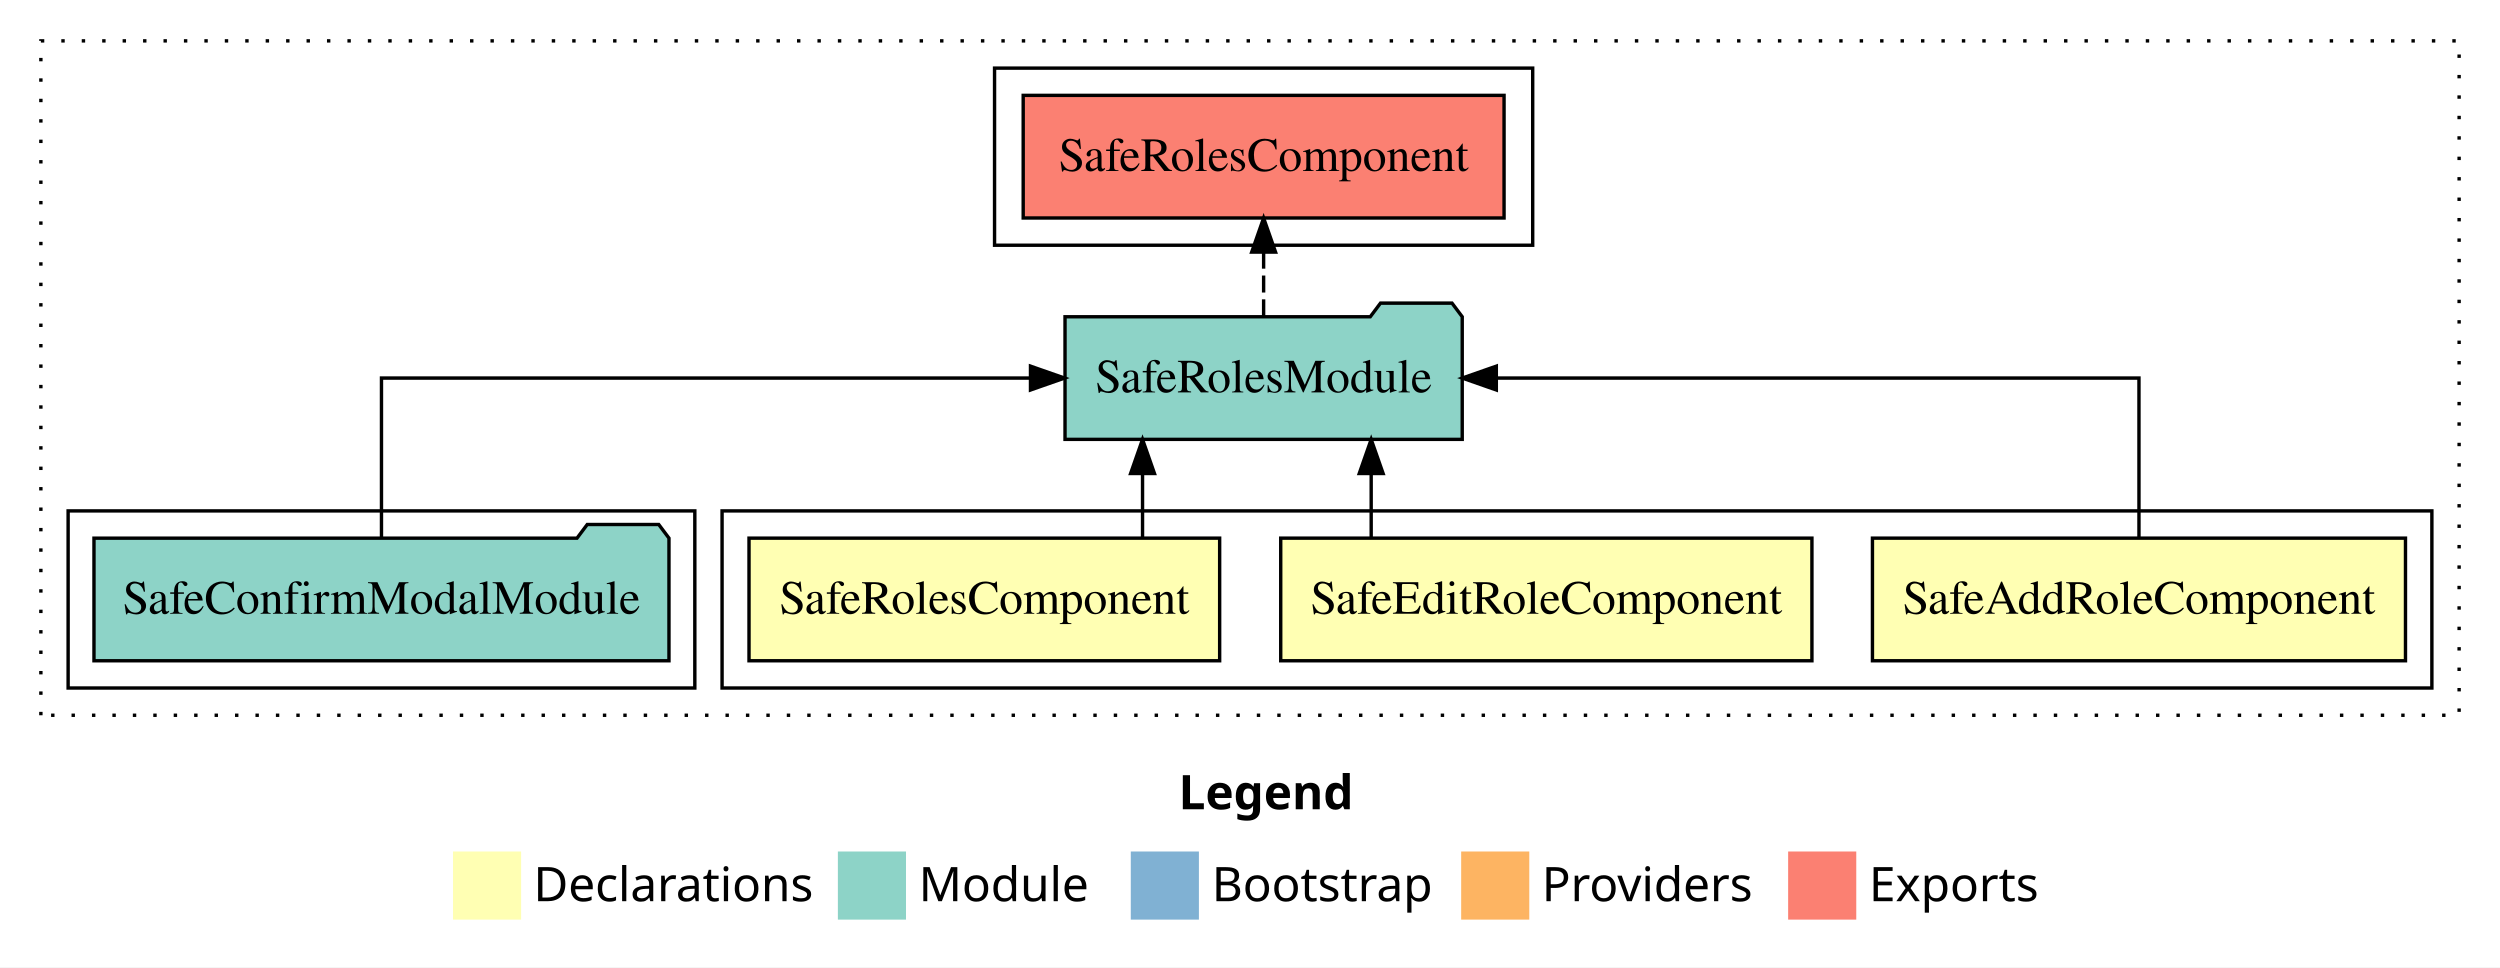
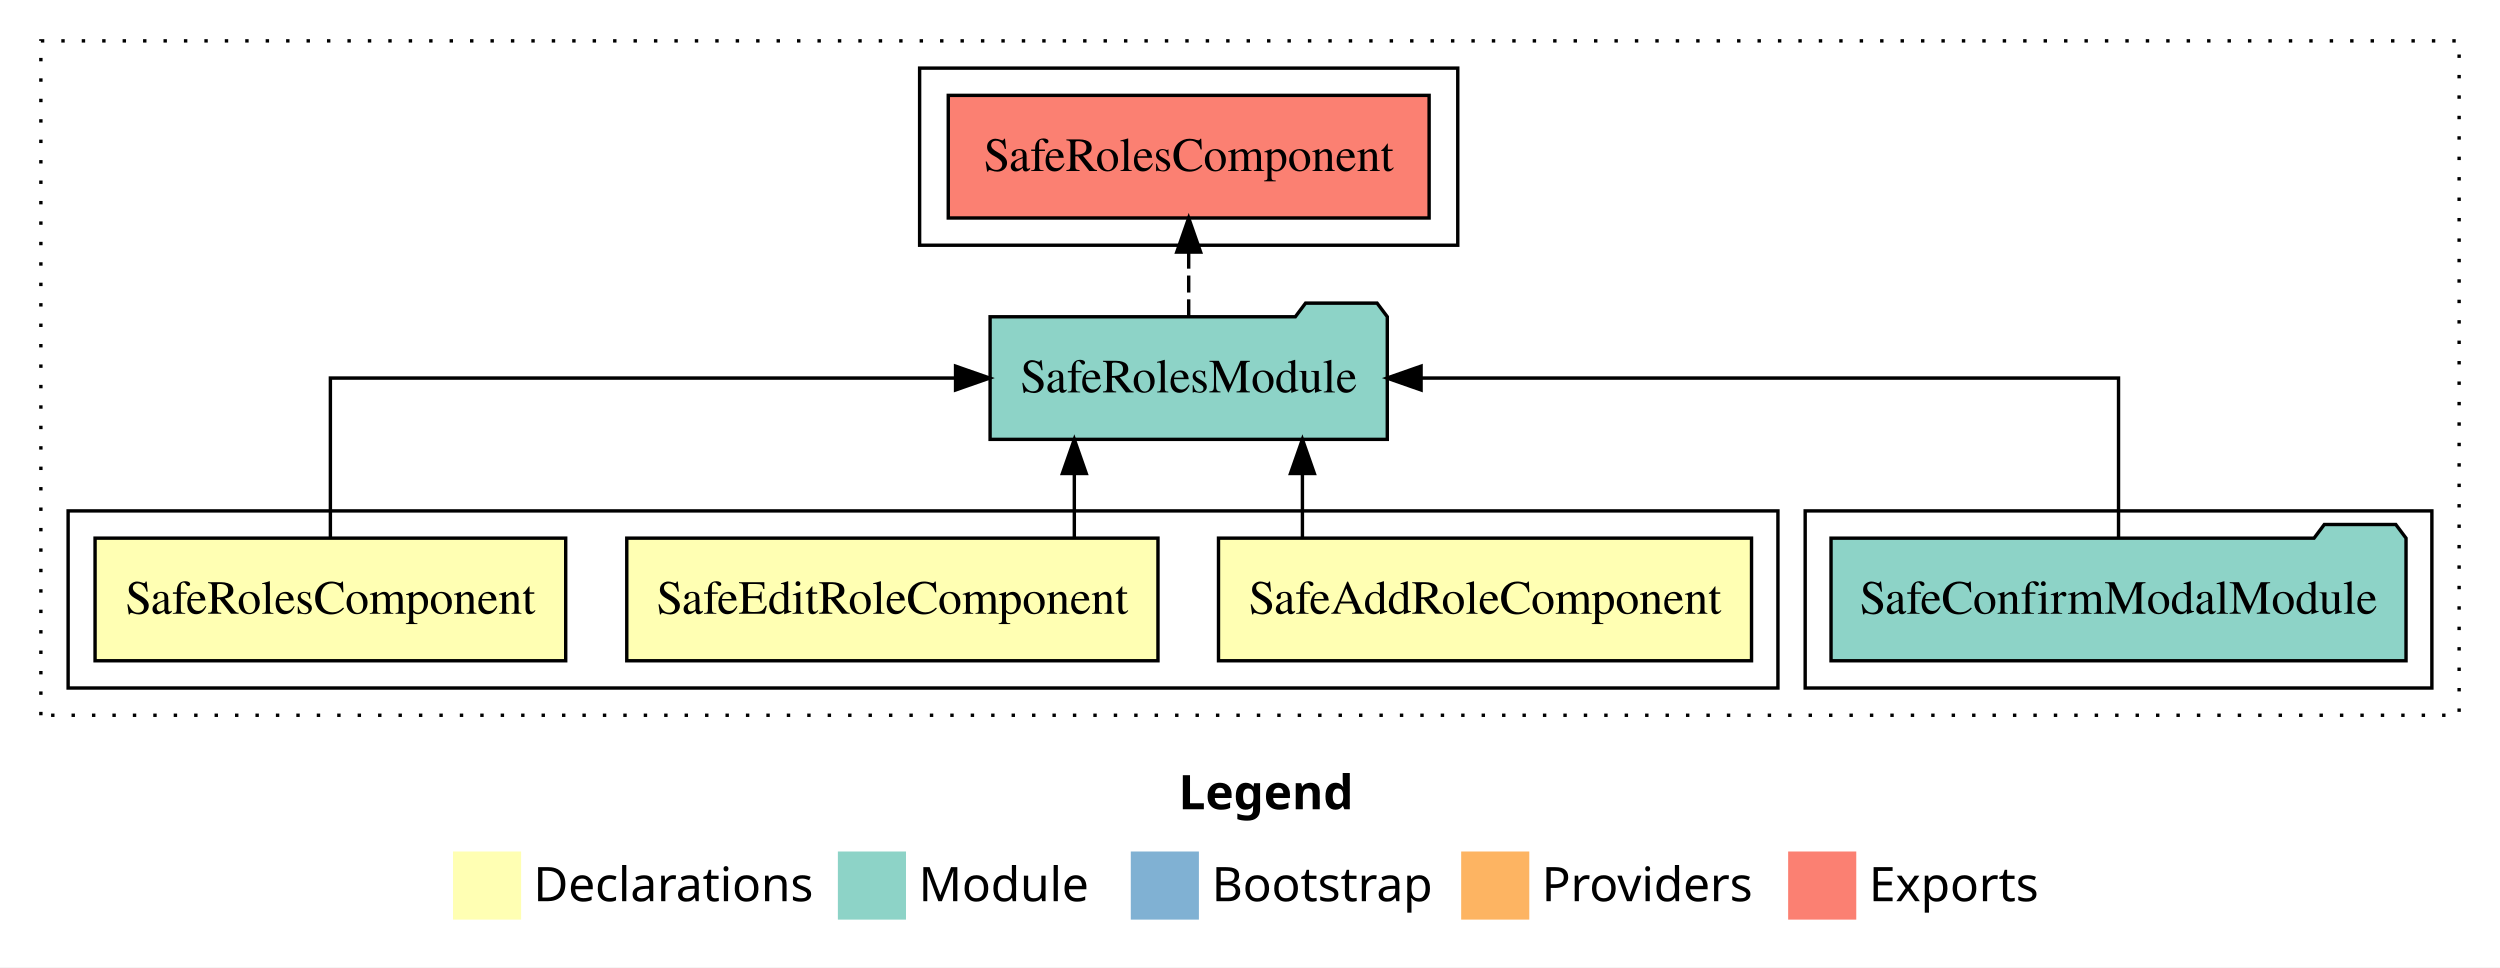
<svg xmlns="http://www.w3.org/2000/svg" width="734pt" height="284pt" viewBox="0.00 0.00 734.00 284.00">
  <g id="graph0" class="graph" transform="scale(1 1) rotate(0) translate(4 280)">
    <polygon fill="white" stroke="transparent" points="-4,4 -4,-280 730,-280 730,4 -4,4" />
    <text text-anchor="start" x="342.01" y="-42.4" font-family="sans-serif" font-weight="bold" font-size="14.00">Legend</text>
    <polygon fill="#ffffb3" stroke="transparent" points="129,-10 129,-30 149,-30 149,-10 129,-10" />
    <text text-anchor="start" x="152.63" y="-15.4" font-family="sans-serif" font-size="14.00">  Declarations</text>
    <polygon fill="#8dd3c7" stroke="transparent" points="242,-10 242,-30 262,-30 262,-10 242,-10" />
    <text text-anchor="start" x="265.73" y="-15.4" font-family="sans-serif" font-size="14.00">  Module</text>
    <polygon fill="#80b1d3" stroke="transparent" points="328,-10 328,-30 348,-30 348,-10 328,-10" />
    <text text-anchor="start" x="351.78" y="-15.4" font-family="sans-serif" font-size="14.00">  Bootstrap</text>
    <polygon fill="#fdb462" stroke="transparent" points="425,-10 425,-30 445,-30 445,-10 425,-10" />
    <text text-anchor="start" x="448.67" y="-15.4" font-family="sans-serif" font-size="14.00">  Providers</text>
    <polygon fill="#fb8072" stroke="transparent" points="521,-10 521,-30 541,-30 541,-10 521,-10" />
    <text text-anchor="start" x="544.73" y="-15.4" font-family="sans-serif" font-size="14.00">  Exports</text>
    <g id="clust1" class="cluster">
      <polygon fill="none" stroke="black" stroke-dasharray="1,5" points="8,-70 8,-268 718,-268 718,-70 8,-70" />
    </g>
-     <g id="clust2" class="cluster">
-       <polygon fill="none" stroke="black" points="208,-78 208,-130 710,-130 710,-78 208,-78" />
-     </g>
    <g id="clust7" class="cluster">
-       <polygon fill="none" stroke="black" points="288,-208 288,-260 446,-260 446,-208 288,-208" />
+       <polygon fill="none" stroke="black" points="266,-208 266,-260 424,-260 424,-208 266,-208" />
    </g>
    <g id="clust6" class="cluster">
-       <polygon fill="none" stroke="black" points="16,-78 16,-130 200,-130 200,-78 16,-78" />
+       <polygon fill="none" stroke="black" points="526,-78 526,-130 710,-130 710,-78 526,-78" />
+     </g>
+     <g id="clust2" class="cluster">
+       <polygon fill="none" stroke="black" points="16,-78 16,-130 518,-130 518,-78 16,-78" />
    </g>
    <g id="node1" class="node">
-       <polygon fill="#ffffb3" stroke="black" points="702.25,-122 545.75,-122 545.75,-86 702.25,-86 702.25,-122" />
-       <text text-anchor="middle" x="624" y="-99.8" font-family="Times,serif" font-size="14.00">SafeAddRoleComponent</text>
+       <polygon fill="#ffffb3" stroke="black" points="510.25,-122 353.75,-122 353.75,-86 510.25,-86 510.25,-122" />
+       <text text-anchor="middle" x="432" y="-99.8" font-family="Times,serif" font-size="14.00">SafeAddRoleComponent</text>
    </g>
    <g id="node4" class="node">
-       <polygon fill="#8dd3c7" stroke="black" points="425.31,-187 422.31,-191 401.31,-191 398.31,-187 308.69,-187 308.69,-151 425.31,-151 425.31,-187" />
-       <text text-anchor="middle" x="367" y="-164.8" font-family="Times,serif" font-size="14.00">SafeRolesModule</text>
+       <polygon fill="#8dd3c7" stroke="black" points="403.31,-187 400.31,-191 379.31,-191 376.31,-187 286.69,-187 286.69,-151 403.31,-151 403.31,-187" />
+       <text text-anchor="middle" x="345" y="-164.8" font-family="Times,serif" font-size="14.00">SafeRolesModule</text>
    </g>
    <g id="edge1" class="edge">
-       <path fill="none" stroke="black" d="M624,-122.11C624,-141.34 624,-169 624,-169 624,-169 435.32,-169 435.32,-169" />
-       <polygon fill="black" stroke="black" points="435.32,-165.5 425.32,-169 435.32,-172.5 435.32,-165.5" />
+       <path fill="none" stroke="black" d="M378.39,-122.11C378.39,-122.11 378.39,-140.99 378.39,-140.99" />
+       <polygon fill="black" stroke="black" points="374.89,-140.99 378.39,-150.99 381.89,-140.99 374.89,-140.99" />
    </g>
    <g id="node2" class="node">
-       <polygon fill="#ffffb3" stroke="black" points="527.98,-122 372.02,-122 372.02,-86 527.98,-86 527.98,-122" />
-       <text text-anchor="middle" x="450" y="-99.8" font-family="Times,serif" font-size="14.00">SafeEditRoleComponent</text>
+       <polygon fill="#ffffb3" stroke="black" points="335.98,-122 180.02,-122 180.02,-86 335.98,-86 335.98,-122" />
+       <text text-anchor="middle" x="258" y="-99.8" font-family="Times,serif" font-size="14.00">SafeEditRoleComponent</text>
    </g>
    <g id="edge2" class="edge">
-       <path fill="none" stroke="black" d="M398.58,-122.11C398.58,-122.11 398.58,-140.99 398.58,-140.99" />
-       <polygon fill="black" stroke="black" points="395.08,-140.99 398.58,-150.99 402.08,-140.99 395.08,-140.99" />
+       <path fill="none" stroke="black" d="M311.42,-122.11C311.42,-122.11 311.42,-140.99 311.42,-140.99" />
+       <polygon fill="black" stroke="black" points="307.92,-140.99 311.42,-150.99 314.92,-140.99 307.92,-140.99" />
    </g>
    <g id="node3" class="node">
-       <polygon fill="#ffffb3" stroke="black" points="354.09,-122 215.91,-122 215.91,-86 354.09,-86 354.09,-122" />
-       <text text-anchor="middle" x="285" y="-99.8" font-family="Times,serif" font-size="14.00">SafeRolesComponent</text>
+       <polygon fill="#ffffb3" stroke="black" points="162.09,-122 23.91,-122 23.91,-86 162.09,-86 162.09,-122" />
+       <text text-anchor="middle" x="93" y="-99.8" font-family="Times,serif" font-size="14.00">SafeRolesComponent</text>
    </g>
    <g id="edge3" class="edge">
-       <path fill="none" stroke="black" d="M331.45,-122.11C331.45,-122.11 331.45,-140.99 331.45,-140.99" />
-       <polygon fill="black" stroke="black" points="327.95,-140.99 331.45,-150.99 334.95,-140.99 327.95,-140.99" />
+       <path fill="none" stroke="black" d="M93,-122.11C93,-141.34 93,-169 93,-169 93,-169 276.55,-169 276.55,-169" />
+       <polygon fill="black" stroke="black" points="276.55,-172.5 286.55,-169 276.55,-165.5 276.55,-172.5" />
    </g>
    <g id="node6" class="node">
-       <polygon fill="#fb8072" stroke="black" points="437.59,-252 296.41,-252 296.41,-216 437.59,-216 437.59,-252" />
-       <text text-anchor="middle" x="367" y="-229.8" font-family="Times,serif" font-size="14.00">SafeRolesComponent </text>
+       <polygon fill="#fb8072" stroke="black" points="415.59,-252 274.41,-252 274.41,-216 415.59,-216 415.59,-252" />
+       <text text-anchor="middle" x="345" y="-229.8" font-family="Times,serif" font-size="14.00">SafeRolesComponent </text>
    </g>
    <g id="edge5" class="edge">
-       <path fill="none" stroke="black" stroke-dasharray="5,2" d="M367,-187.11C367,-187.11 367,-205.99 367,-205.99" />
-       <polygon fill="black" stroke="black" points="363.5,-205.99 367,-215.99 370.5,-205.99 363.5,-205.99" />
+       <path fill="none" stroke="black" stroke-dasharray="5,2" d="M345,-187.11C345,-187.11 345,-205.99 345,-205.99" />
+       <polygon fill="black" stroke="black" points="341.5,-205.99 345,-215.99 348.5,-205.99 341.5,-205.99" />
    </g>
    <g id="node5" class="node">
-       <polygon fill="#8dd3c7" stroke="black" points="192.41,-122 189.41,-126 168.41,-126 165.41,-122 23.59,-122 23.59,-86 192.41,-86 192.41,-122" />
-       <text text-anchor="middle" x="108" y="-99.8" font-family="Times,serif" font-size="14.00">SafeConfirmModalModule</text>
+       <polygon fill="#8dd3c7" stroke="black" points="702.41,-122 699.41,-126 678.41,-126 675.41,-122 533.59,-122 533.59,-86 702.41,-86 702.41,-122" />
+       <text text-anchor="middle" x="618" y="-99.8" font-family="Times,serif" font-size="14.00">SafeConfirmModalModule</text>
    </g>
    <g id="edge4" class="edge">
-       <path fill="none" stroke="black" d="M108,-122.11C108,-141.34 108,-169 108,-169 108,-169 298.55,-169 298.55,-169" />
-       <polygon fill="black" stroke="black" points="298.55,-172.5 308.55,-169 298.55,-165.5 298.55,-172.5" />
+       <path fill="none" stroke="black" d="M618,-122.11C618,-141.34 618,-169 618,-169 618,-169 413.23,-169 413.23,-169" />
+       <polygon fill="black" stroke="black" points="413.23,-165.5 403.23,-169 413.23,-172.5 413.23,-165.5" />
    </g>
  </g>
</svg>
